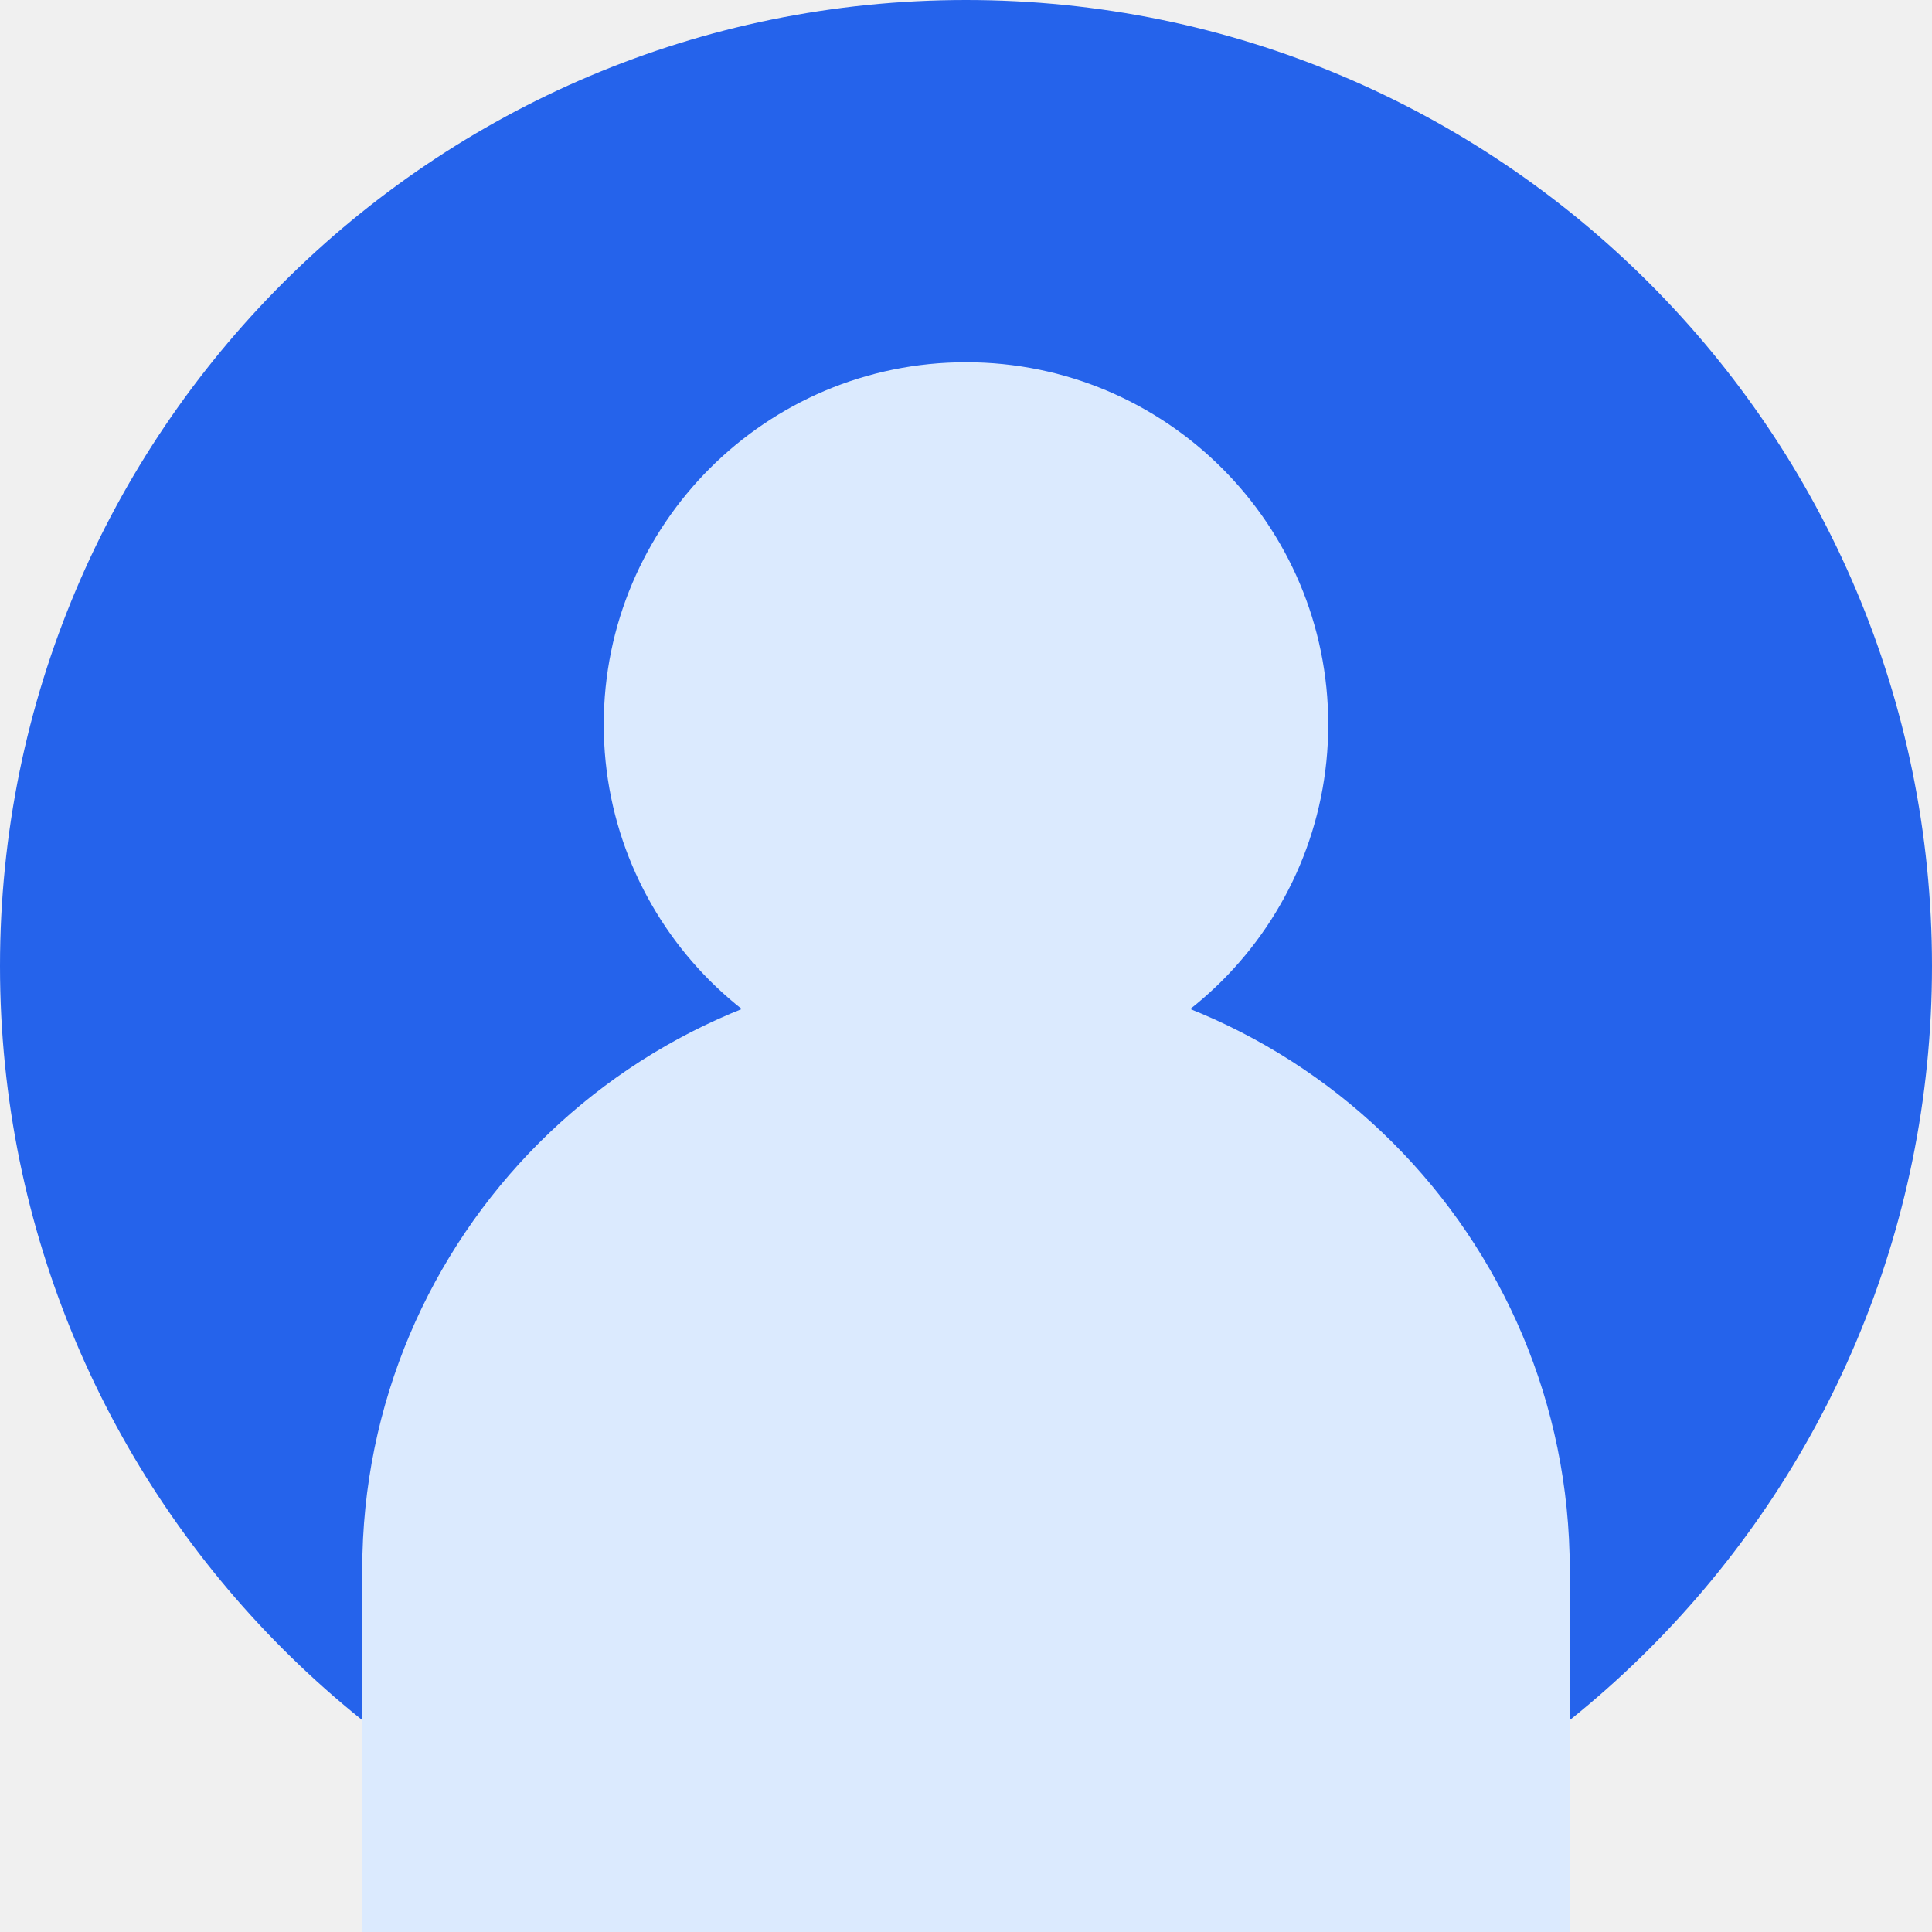
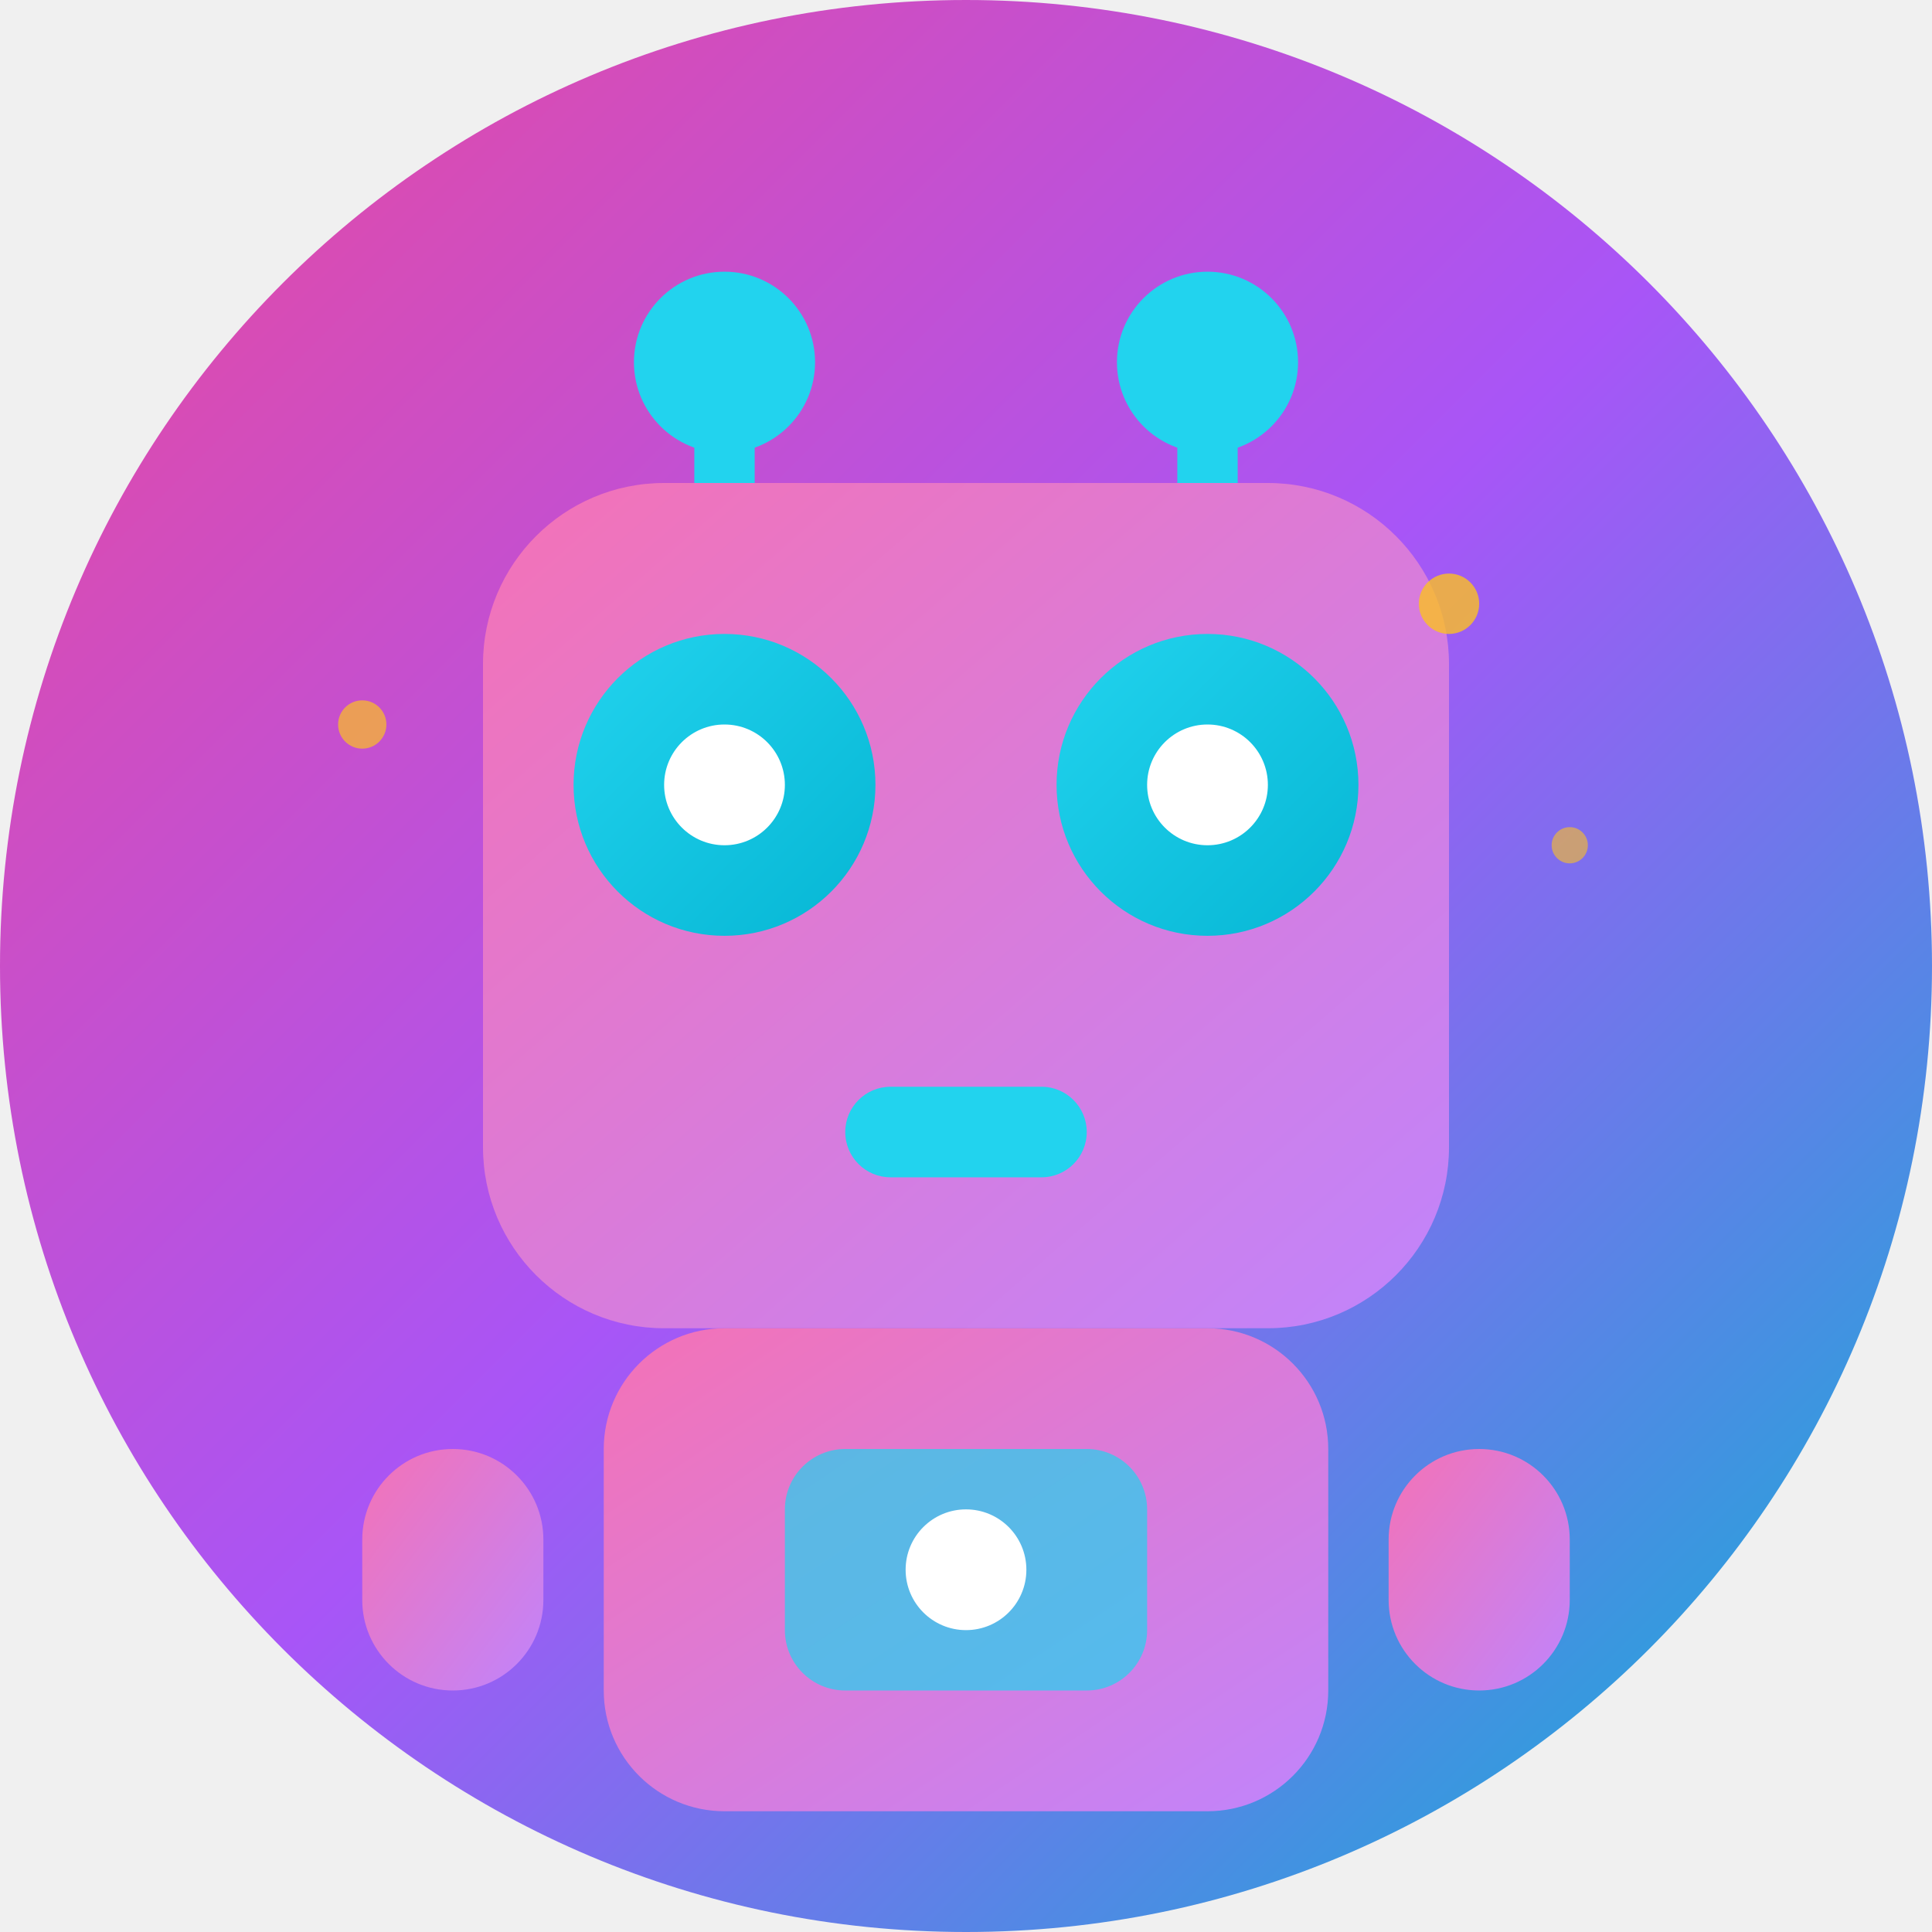
<svg xmlns="http://www.w3.org/2000/svg" width="32" height="32" viewBox="0 0 32 32" fill="none">
-   <rect width="32" height="32" rx="16" fill="#2563EB" />
-   <circle cx="16" cy="12" r="6" fill="#DBEAFE" />
-   <path d="M6 26C6 20.477 10.477 16 16 16C21.523 16 26 20.477 26 26V32H6V26Z" fill="#DBEAFE" />
+   <defs>
+     <linearGradient id="robotGradient" x1="0%" y1="0%" x2="100%" y2="100%">
+       <stop offset="0%" style="stop-color:#EC4899;stop-opacity:1" />
+       <stop offset="50%" style="stop-color:#A855F7;stop-opacity:1" />
+       <stop offset="100%" style="stop-color:#06B6D4;stop-opacity:1" />
+     </linearGradient>
+     <linearGradient id="bodyGradient" x1="0%" y1="0%" x2="100%" y2="100%">
+       <stop offset="0%" style="stop-color:#F472B6;stop-opacity:1" />
+       <stop offset="100%" style="stop-color:#C084FC;stop-opacity:1" />
+     </linearGradient>
+     <linearGradient id="eyeGradient" x1="0%" y1="0%" x2="100%" y2="100%">
+       <stop offset="0%" style="stop-color:#22D3EE;stop-opacity:1" />
+       <stop offset="100%" style="stop-color:#06B6D4;stop-opacity:1" />
+     </linearGradient>
+   </defs>
+   <circle cx="16" cy="16" r="16" fill="url(#robotGradient)" />
+   <rect x="8" y="8" width="16" height="14" rx="3" fill="url(#bodyGradient)" />
+   <circle cx="12" cy="6" r="1.5" fill="#22D3EE" />
+   <rect x="11.5" y="6" width="1" height="2" fill="#22D3EE" />
+   <circle cx="20" cy="6" r="1.5" fill="#22D3EE" />
+   <rect x="19.5" y="6" width="1" height="2" fill="#22D3EE" />
+   <circle cx="12" cy="13" r="2.5" fill="url(#eyeGradient)" />
+   <circle cx="20" cy="13" r="2.5" fill="url(#eyeGradient)" />
+   <circle cx="12" cy="13" r="1" fill="#FFFFFF" />
+   <circle cx="20" cy="13" r="1" fill="#FFFFFF" />
+   <rect x="14" y="18" width="4" height="1.5" rx="0.75" fill="#22D3EE" />
+   <rect x="10" y="22" width="12" height="8" rx="2" fill="url(#bodyGradient)" />
+   <rect x="13" y="24" width="6" height="4" rx="1" fill="#22D3EE" opacity="0.7" />
+   <circle cx="16" cy="26" r="1" fill="#FFFFFF" />
+   <rect x="6" y="24" width="3" height="4" rx="1.5" fill="url(#bodyGradient)" />
+   <rect x="23" y="24" width="3" height="4" rx="1.5" fill="url(#bodyGradient)" />
+   <circle cx="24" cy="10" r="0.5" fill="#FBBF24" opacity="0.8" />
+   <circle cx="26" cy="14" r="0.3" fill="#FBBF24" opacity="0.6" />
+   <circle cx="6" cy="12" r="0.4" fill="#FBBF24" opacity="0.7" />
</svg>
